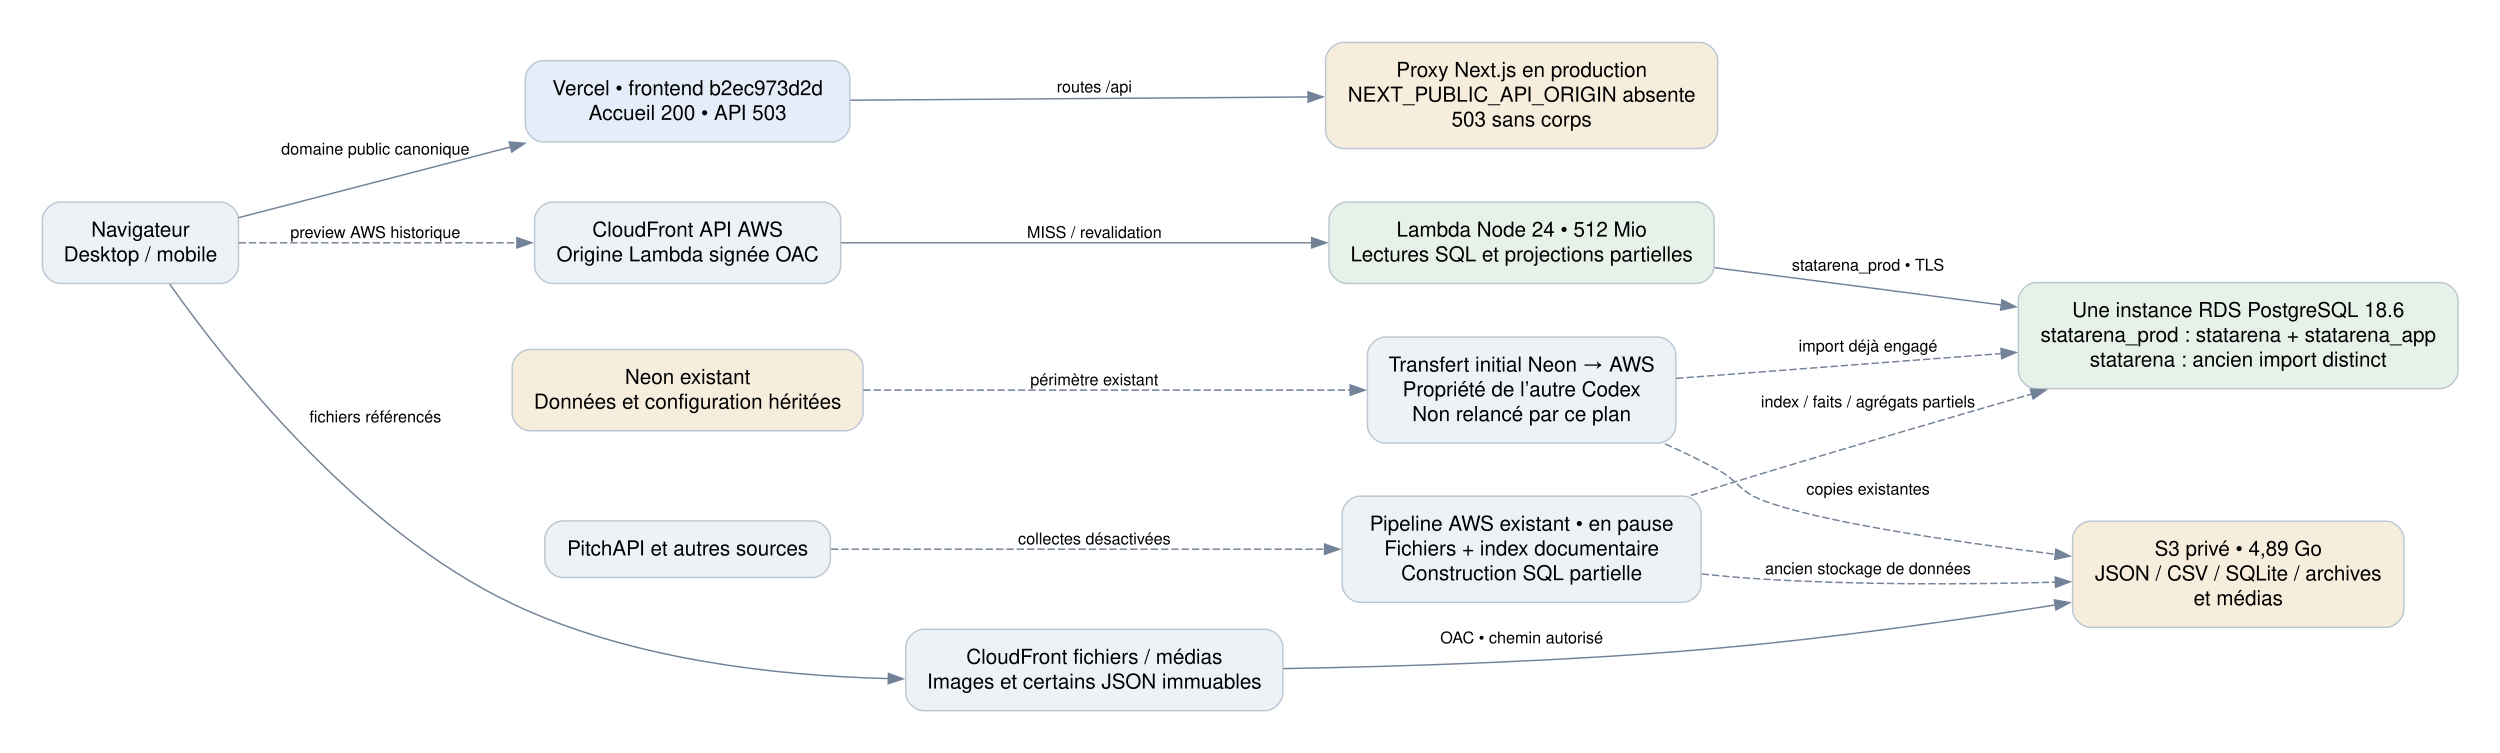
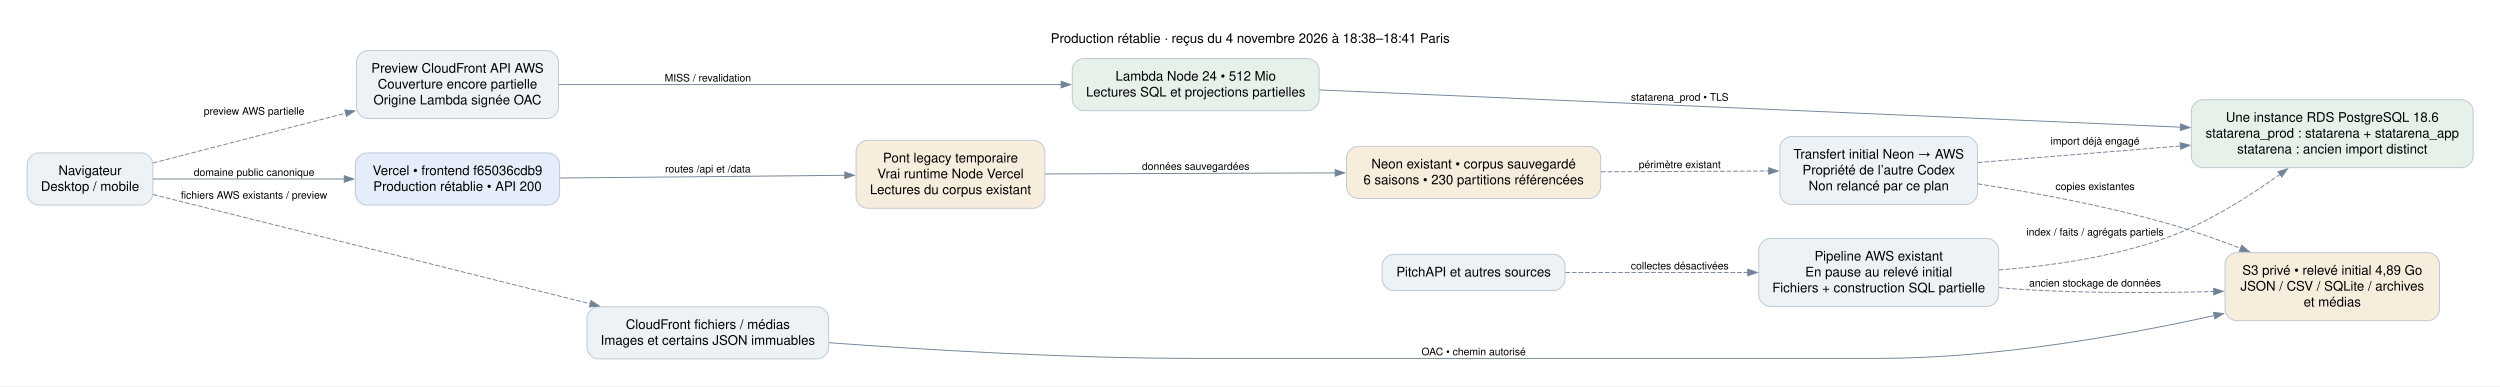
- <svg xmlns="http://www.w3.org/2000/svg" width="1697pt" height="511pt" viewBox="0.00 0.00 1697.00 511.00">
-   <g id="graph0" class="graph" transform="scale(1 1) rotate(0) translate(28.8 482.4)">
-     <polygon fill="white" stroke="none" points="-28.8,28.8 -28.8,-482.4 1668.55,-482.4 1668.55,28.8 -28.8,28.8" />
+ <svg xmlns="http://www.w3.org/2000/svg" width="2648pt" height="409pt" viewBox="0.00 0.00 2648.00 409.00">
+   <g id="graph0" class="graph" transform="scale(1 1) rotate(0) translate(28.8 380.2)">
+     <polygon fill="white" stroke="none" points="-28.8,28.8 -28.8,-380.2 2619.59,-380.2 2619.59,28.8 -28.8,28.8" />
+     <text xml:space="preserve" text-anchor="middle" x="1295.39" y="-334.8" font-family="Helvetica,sans-Serif" font-size="14.00">Production rétablie · reçus du 4 novembre 2026 à 18:38–18:41 Paris</text>
    <g id="node1" class="node">
-       <path fill="#edf2f7" stroke="#bcc7d2" d="M121.07,-345.2C121.07,-345.2 12,-345.2 12,-345.2 6,-345.2 0,-339.2 0,-333.2 0,-333.2 0,-302 0,-302 0,-296 6,-290 12,-290 12,-290 121.07,-290 121.07,-290 127.07,-290 133.07,-296 133.07,-302 133.07,-302 133.07,-333.2 133.07,-333.2 133.07,-339.2 127.07,-345.2 121.07,-345.2" />
-       <text xml:space="preserve" text-anchor="middle" x="66.53" y="-321.8" font-family="Helvetica,sans-Serif" font-size="14.00">Navigateur</text>
-       <text xml:space="preserve" text-anchor="middle" x="66.53" y="-305" font-family="Helvetica,sans-Serif" font-size="14.00">Desktop / mobile</text>
+       <path fill="#edf2f7" stroke="#bcc7d2" d="M121.07,-218.2C121.07,-218.2 12,-218.2 12,-218.2 6,-218.2 0,-212.2 0,-206.2 0,-206.2 0,-175 0,-175 0,-169 6,-163 12,-163 12,-163 121.07,-163 121.07,-163 127.07,-163 133.07,-169 133.07,-175 133.07,-175 133.07,-206.2 133.07,-206.2 133.07,-212.2 127.07,-218.2 121.07,-218.2" />
+       <text xml:space="preserve" text-anchor="middle" x="66.53" y="-194.8" font-family="Helvetica,sans-Serif" font-size="14.00">Navigateur</text>
+       <text xml:space="preserve" text-anchor="middle" x="66.53" y="-178" font-family="Helvetica,sans-Serif" font-size="14.00">Desktop / mobile</text>
    </g>
    <g id="node2" class="node">
-       <path fill="#e4edf9" stroke="#bcc7d2" d="M536.09,-441.2C536.09,-441.2 339.82,-441.2 339.82,-441.2 333.82,-441.2 327.82,-435.2 327.82,-429.2 327.82,-429.2 327.82,-398 327.82,-398 327.82,-392 333.82,-386 339.82,-386 339.82,-386 536.09,-386 536.09,-386 542.09,-386 548.09,-392 548.09,-398 548.09,-398 548.09,-429.2 548.09,-429.2 548.09,-435.2 542.09,-441.2 536.09,-441.2" />
-       <text xml:space="preserve" text-anchor="middle" x="437.95" y="-417.8" font-family="Helvetica,sans-Serif" font-size="14.00">Vercel • frontend b2ec973d2d</text>
-       <text xml:space="preserve" text-anchor="middle" x="437.95" y="-401" font-family="Helvetica,sans-Serif" font-size="14.00">Accueil 200 • API 503</text>
+       <path fill="#e4edf9" stroke="#bcc7d2" d="M551.93,-218.2C551.93,-218.2 359.56,-218.2 359.56,-218.2 353.56,-218.2 347.56,-212.2 347.56,-206.2 347.56,-206.2 347.56,-175 347.56,-175 347.56,-169 353.56,-163 359.56,-163 359.56,-163 551.93,-163 551.93,-163 557.93,-163 563.93,-169 563.93,-175 563.93,-175 563.93,-206.2 563.93,-206.2 563.93,-212.2 557.93,-218.2 551.93,-218.2" />
+       <text xml:space="preserve" text-anchor="middle" x="455.75" y="-194.8" font-family="Helvetica,sans-Serif" font-size="14.00">Vercel • frontend f65036cdb9</text>
+       <text xml:space="preserve" text-anchor="middle" x="455.75" y="-178" font-family="Helvetica,sans-Serif" font-size="14.00">Production rétablie • API 200</text>
    </g>
    <g id="edge1" class="edge">
-       <path fill="none" stroke="#738397" d="M133.15,-334.65C184.3,-347.94 256.69,-366.75 317.97,-382.68" />
-       <polygon fill="#738397" stroke="#738397" points="316.86,-386.01 327.42,-385.14 318.62,-379.23 316.86,-386.01" />
-       <text xml:space="preserve" text-anchor="middle" x="225.98" y="-377.5" font-family="Helvetica,sans-Serif" font-size="11.00">domaine public canonique</text>
+       <path fill="none" stroke="#738397" d="M133.22,-190.6C188.6,-190.6 269.25,-190.6 335.92,-190.6" />
+       <polygon fill="#738397" stroke="#738397" points="335.83,-194.1 345.83,-190.6 335.83,-187.1 335.83,-194.1" />
+       <text xml:space="preserve" text-anchor="middle" x="240.31" y="-193.9" font-family="Helvetica,sans-Serif" font-size="11.00">domaine public canonique</text>
    </g>
    <g id="node4" class="node">
-       <path fill="#edf2f7" stroke="#bcc7d2" d="M529.84,-345.2C529.84,-345.2 346.06,-345.2 346.06,-345.2 340.06,-345.2 334.06,-339.2 334.06,-333.2 334.06,-333.2 334.06,-302 334.06,-302 334.06,-296 340.06,-290 346.06,-290 346.06,-290 529.84,-290 529.84,-290 535.84,-290 541.84,-296 541.84,-302 541.84,-302 541.84,-333.2 541.84,-333.2 541.84,-339.2 535.84,-345.2 529.84,-345.2" />
-       <text xml:space="preserve" text-anchor="middle" x="437.95" y="-321.8" font-family="Helvetica,sans-Serif" font-size="14.00">CloudFront API AWS</text>
-       <text xml:space="preserve" text-anchor="middle" x="437.95" y="-305" font-family="Helvetica,sans-Serif" font-size="14.00">Origine Lambda signée OAC</text>
+       <path fill="#edf2f7" stroke="#bcc7d2" d="M550.73,-326.6C550.73,-326.6 360.76,-326.6 360.76,-326.6 354.76,-326.6 348.76,-320.6 348.76,-314.6 348.76,-314.6 348.76,-266.6 348.76,-266.6 348.76,-260.6 354.76,-254.6 360.76,-254.6 360.76,-254.6 550.73,-254.6 550.73,-254.6 556.73,-254.6 562.73,-260.6 562.73,-266.6 562.73,-266.6 562.73,-314.6 562.73,-314.6 562.73,-320.6 556.73,-326.6 550.73,-326.6" />
+       <text xml:space="preserve" text-anchor="middle" x="455.75" y="-303.2" font-family="Helvetica,sans-Serif" font-size="14.00">Preview CloudFront API AWS</text>
+       <text xml:space="preserve" text-anchor="middle" x="455.75" y="-286.4" font-family="Helvetica,sans-Serif" font-size="14.00">Couverture encore partielle</text>
+       <text xml:space="preserve" text-anchor="middle" x="455.75" y="-269.6" font-family="Helvetica,sans-Serif" font-size="14.00">Origine Lambda signée OAC</text>
+     </g>
+     <g id="edge4" class="edge">
+       <path fill="none" stroke="#738397" stroke-dasharray="5,2" d="M133.22,-207.56C189.02,-221.97 270.48,-243.01 337.44,-260.3" />
+       <polygon fill="#738397" stroke="#738397" points="336.46,-263.67 347.01,-262.78 338.21,-256.89 336.46,-263.67" />
+       <text xml:space="preserve" text-anchor="middle" x="240.31" y="-258.7" font-family="Helvetica,sans-Serif" font-size="11.00">preview AWS partielle</text>
+     </g>
+     <g id="node7" class="node">
+       <path fill="#edf2f7" stroke="#bcc7d2" d="M836.92,-55.2C836.92,-55.2 604.93,-55.2 604.93,-55.2 598.93,-55.2 592.93,-49.2 592.93,-43.2 592.93,-43.2 592.93,-12 592.93,-12 592.93,-6 598.93,0 604.93,0 604.93,0 836.92,0 836.92,0 842.92,0 848.92,-6 848.92,-12 848.92,-12 848.92,-43.2 848.92,-43.2 848.92,-49.2 842.92,-55.2 836.92,-55.2" />
+       <text xml:space="preserve" text-anchor="middle" x="720.93" y="-31.8" font-family="Helvetica,sans-Serif" font-size="14.00">CloudFront fichiers / médias</text>
+       <text xml:space="preserve" text-anchor="middle" x="720.93" y="-15" font-family="Helvetica,sans-Serif" font-size="14.00">Images et certains JSON immuables</text>
+     </g>
+     <g id="edge7" class="edge">
+       <path fill="none" stroke="#738397" stroke-dasharray="5,2" d="M133.38,-174.15C241.66,-147.1 459.01,-92.79 596.57,-58.42" />
+       <polygon fill="#738397" stroke="#738397" points="597.24,-61.86 606.1,-56.04 595.55,-55.07 597.24,-61.86" />
+       <text xml:space="preserve" text-anchor="middle" x="240.31" y="-169.73" font-family="Helvetica,sans-Serif" font-size="11.00">fichiers AWS existants / preview</text>
+     </g>
+     <g id="node12" class="node">
+       <path fill="#f6eddc" stroke="#bcc7d2" d="M1065.93,-231.6C1065.93,-231.6 889.92,-231.6 889.92,-231.6 883.92,-231.6 877.92,-225.6 877.92,-219.6 877.92,-219.6 877.92,-171.6 877.92,-171.6 877.92,-165.6 883.92,-159.6 889.92,-159.6 889.92,-159.6 1065.93,-159.6 1065.93,-159.6 1071.93,-159.6 1077.93,-165.6 1077.93,-171.6 1077.93,-171.6 1077.93,-219.6 1077.93,-219.6 1077.93,-225.6 1071.93,-231.6 1065.93,-231.6" />
+       <text xml:space="preserve" text-anchor="middle" x="977.93" y="-208.2" font-family="Helvetica,sans-Serif" font-size="14.00">Pont legacy temporaire</text>
+       <text xml:space="preserve" text-anchor="middle" x="977.93" y="-191.4" font-family="Helvetica,sans-Serif" font-size="14.00">Vrai runtime Node Vercel</text>
+       <text xml:space="preserve" text-anchor="middle" x="977.93" y="-174.6" font-family="Helvetica,sans-Serif" font-size="14.00">Lectures du corpus existant</text>
+     </g>
+     <g id="edge2" class="edge">
+       <path fill="none" stroke="#738397" d="M564.21,-191.63C652.42,-192.48 776.88,-193.68 866.01,-194.53" />
+       <polygon fill="#738397" stroke="#738397" points="865.98,-198.03 876.01,-194.63 866.05,-191.03 865.98,-198.03" />
+       <text xml:space="preserve" text-anchor="middle" x="720.93" y="-197.56" font-family="Helvetica,sans-Serif" font-size="11.00">routes /api et /data</text>
+     </g>
+     <g id="node3" class="node">
+       <path fill="#f6eddc" stroke="#bcc7d2" d="M1654.65,-225.2C1654.65,-225.2 1409.41,-225.2 1409.41,-225.2 1403.41,-225.2 1397.41,-219.2 1397.41,-213.2 1397.41,-213.2 1397.41,-182 1397.41,-182 1397.41,-176 1403.41,-170 1409.41,-170 1409.41,-170 1654.65,-170 1654.65,-170 1660.65,-170 1666.65,-176 1666.65,-182 1666.65,-182 1666.65,-213.2 1666.65,-213.2 1666.65,-219.2 1660.65,-225.2 1654.65,-225.2" />
+       <text xml:space="preserve" text-anchor="middle" x="1532.03" y="-201.8" font-family="Helvetica,sans-Serif" font-size="14.00">Neon existant • corpus sauvegardé</text>
+       <text xml:space="preserve" text-anchor="middle" x="1532.03" y="-185" font-family="Helvetica,sans-Serif" font-size="14.00">6 saisons • 230 partitions référencées</text>
+     </g>
+     <g id="node11" class="node">
+       <path fill="#edf2f7" stroke="#bcc7d2" d="M2053.79,-235.6C2053.79,-235.6 1868.49,-235.6 1868.49,-235.6 1862.49,-235.6 1856.49,-229.6 1856.49,-223.6 1856.49,-223.6 1856.49,-175.6 1856.49,-175.6 1856.49,-169.6 1862.49,-163.6 1868.49,-163.6 1868.49,-163.6 2053.79,-163.6 2053.79,-163.6 2059.79,-163.6 2065.79,-169.6 2065.79,-175.6 2065.79,-175.6 2065.79,-223.6 2065.79,-223.6 2065.79,-229.6 2059.79,-235.6 2053.79,-235.6" />
+       <text xml:space="preserve" text-anchor="middle" x="1961.14" y="-212.2" font-family="Helvetica,sans-Serif" font-size="14.00">Transfert initial Neon → AWS</text>
+       <text xml:space="preserve" text-anchor="middle" x="1961.14" y="-195.4" font-family="Helvetica,sans-Serif" font-size="14.00">Propriété de l’autre Codex</text>
+       <text xml:space="preserve" text-anchor="middle" x="1961.14" y="-178.6" font-family="Helvetica,sans-Serif" font-size="14.00">Non relancé par ce plan</text>
+     </g>
+     <g id="edge12" class="edge">
+       <path fill="none" stroke="#738397" stroke-dasharray="5,2" d="M1667,-198.23C1724.1,-198.49 1790.06,-198.8 1844.94,-199.06" />
+       <polygon fill="#738397" stroke="#738397" points="1844.59,-202.56 1854.61,-199.11 1844.62,-195.56 1844.59,-202.56" />
+       <text xml:space="preserve" text-anchor="middle" x="1750.38" y="-202.14" font-family="Helvetica,sans-Serif" font-size="11.00">périmètre existant</text>
+     </g>
+     <g id="node5" class="node">
+       <path fill="#e6f1e9" stroke="#bcc7d2" d="M1356.41,-318.2C1356.41,-318.2 1118.93,-318.2 1118.93,-318.2 1112.93,-318.2 1106.93,-312.2 1106.93,-306.2 1106.93,-306.2 1106.93,-275 1106.93,-275 1106.93,-269 1112.93,-263 1118.93,-263 1118.93,-263 1356.41,-263 1356.41,-263 1362.41,-263 1368.41,-269 1368.41,-275 1368.41,-275 1368.41,-306.2 1368.41,-306.2 1368.41,-312.2 1362.41,-318.2 1356.41,-318.2" />
+       <text xml:space="preserve" text-anchor="middle" x="1237.67" y="-294.8" font-family="Helvetica,sans-Serif" font-size="14.00">Lambda Node 24 • 512 Mio</text>
+       <text xml:space="preserve" text-anchor="middle" x="1237.67" y="-278" font-family="Helvetica,sans-Serif" font-size="14.00">Lectures SQL et projections partielles</text>
+     </g>
+     <g id="edge5" class="edge">
+       <path fill="none" stroke="#738397" d="M563.15,-290.6C701.11,-290.6 942.15,-290.6 1095.35,-290.6" />
+       <polygon fill="#738397" stroke="#738397" points="1095.17,-294.1 1105.17,-290.6 1095.17,-287.1 1095.17,-294.1" />
+       <text xml:space="preserve" text-anchor="middle" x="720.93" y="-293.9" font-family="Helvetica,sans-Serif" font-size="11.00">MISS / revalidation</text>
+     </g>
+     <g id="node6" class="node">
+       <path fill="#e6f1e9" stroke="#bcc7d2" d="M2578.79,-274.6C2578.79,-274.6 2304.3,-274.6 2304.3,-274.6 2298.3,-274.6 2292.3,-268.6 2292.3,-262.6 2292.3,-262.6 2292.3,-214.6 2292.3,-214.6 2292.3,-208.6 2298.3,-202.6 2304.3,-202.6 2304.3,-202.6 2578.79,-202.6 2578.79,-202.6 2584.79,-202.6 2590.79,-208.6 2590.79,-214.6 2590.79,-214.6 2590.79,-262.6 2590.79,-262.6 2590.79,-268.6 2584.79,-274.6 2578.79,-274.6" />
+       <text xml:space="preserve" text-anchor="middle" x="2441.54" y="-251.2" font-family="Helvetica,sans-Serif" font-size="14.00">Une instance RDS PostgreSQL 18.6</text>
+       <text xml:space="preserve" text-anchor="middle" x="2441.54" y="-234.4" font-family="Helvetica,sans-Serif" font-size="14.00">statarena_prod : statarena + statarena_app</text>
+       <text xml:space="preserve" text-anchor="middle" x="2441.54" y="-217.6" font-family="Helvetica,sans-Serif" font-size="14.00">statarena : ancien import distinct</text>
+     </g>
+     <g id="edge6" class="edge">
+       <path fill="none" stroke="#738397" d="M1368.72,-284.97C1590.37,-275.38 2040.62,-255.9 2280.95,-245.5" />
+       <polygon fill="#738397" stroke="#738397" points="2280.89,-249.01 2290.72,-245.08 2280.58,-242.02 2280.89,-249.01" />
+       <text xml:space="preserve" text-anchor="middle" x="1750.38" y="-273.53" font-family="Helvetica,sans-Serif" font-size="11.00">statarena_prod • TLS</text>
+     </g>
+     <g id="node8" class="node">
+       <path fill="#f6eddc" stroke="#bcc7d2" d="M2543.15,-112.6C2543.15,-112.6 2339.93,-112.6 2339.93,-112.6 2333.93,-112.6 2327.93,-106.6 2327.93,-100.6 2327.93,-100.6 2327.93,-52.6 2327.93,-52.6 2327.93,-46.6 2333.93,-40.6 2339.93,-40.6 2339.93,-40.6 2543.15,-40.6 2543.15,-40.6 2549.15,-40.6 2555.15,-46.6 2555.15,-52.6 2555.15,-52.6 2555.15,-100.6 2555.15,-100.6 2555.15,-106.6 2549.15,-112.6 2543.15,-112.6" />
+       <text xml:space="preserve" text-anchor="middle" x="2441.54" y="-89.2" font-family="Helvetica,sans-Serif" font-size="14.00">S3 privé • relevé initial 4,89 Go</text>
+       <text xml:space="preserve" text-anchor="middle" x="2441.54" y="-72.4" font-family="Helvetica,sans-Serif" font-size="14.00">JSON / CSV / SQLite / archives</text>
+       <text xml:space="preserve" text-anchor="middle" x="2441.54" y="-55.6" font-family="Helvetica,sans-Serif" font-size="14.00">et médias</text>
+     </g>
+     <g id="edge8" class="edge">
+       <path fill="none" stroke="#738397" d="M849.28,-17.2C953.39,-9.59 1104.45,-0.6 1236.67,-0.6 1236.67,-0.6 1236.67,-0.6 1962.14,-0.6 2083.68,-0.6 2220.47,-24.82 2316.55,-45.92" />
+       <polygon fill="#738397" stroke="#738397" points="2315.77,-49.33 2326.29,-48.08 2317.28,-42.5 2315.77,-49.33" />
+       <text xml:space="preserve" text-anchor="middle" x="1532.03" y="-3.9" font-family="Helvetica,sans-Serif" font-size="11.00">OAC • chemin autorisé</text>
+     </g>
+     <g id="node9" class="node">
+       <path fill="#edf2f7" stroke="#bcc7d2" d="M2076.17,-127.6C2076.17,-127.6 1846.1,-127.6 1846.1,-127.6 1840.1,-127.6 1834.1,-121.6 1834.1,-115.6 1834.1,-115.6 1834.1,-67.6 1834.1,-67.6 1834.1,-61.6 1840.1,-55.6 1846.1,-55.6 1846.1,-55.6 2076.17,-55.6 2076.17,-55.6 2082.17,-55.6 2088.17,-61.6 2088.17,-67.6 2088.17,-67.6 2088.17,-115.6 2088.17,-115.6 2088.17,-121.6 2082.17,-127.6 2076.17,-127.6" />
+       <text xml:space="preserve" text-anchor="middle" x="1961.14" y="-104.2" font-family="Helvetica,sans-Serif" font-size="14.00">Pipeline AWS existant</text>
+       <text xml:space="preserve" text-anchor="middle" x="1961.14" y="-87.4" font-family="Helvetica,sans-Serif" font-size="14.00">En pause au relevé initial</text>
+       <text xml:space="preserve" text-anchor="middle" x="1961.14" y="-70.6" font-family="Helvetica,sans-Serif" font-size="14.00">Fichiers + construction SQL partielle</text>
+     </g>
+     <g id="edge11" class="edge">
+       <path fill="none" stroke="#738397" stroke-dasharray="5,2" d="M2088.39,-94.24C2143.38,-98.51 2207.81,-107.82 2263.3,-127.4 2307.76,-143.09 2352.7,-171.46 2386.2,-195.61" />
+       <polygon fill="#738397" stroke="#738397" points="2383.98,-198.32 2394.12,-201.41 2388.11,-192.68 2383.98,-198.32" />
+       <text xml:space="preserve" text-anchor="middle" x="2190.23" y="-130.7" font-family="Helvetica,sans-Serif" font-size="11.00">index / faits / agrégats partiels</text>
+     </g>
+     <g id="edge10" class="edge">
+       <path fill="none" stroke="#738397" stroke-dasharray="5,2" d="M2088.52,-75.53C2098.2,-74.68 2107.84,-73.95 2117.17,-73.4 2182.72,-69.57 2255.88,-69.9 2316,-71.4" />
+       <polygon fill="#738397" stroke="#738397" points="2315.86,-74.9 2325.95,-71.66 2316.04,-67.9 2315.86,-74.9" />
+       <text xml:space="preserve" text-anchor="middle" x="2190.23" y="-76.7" font-family="Helvetica,sans-Serif" font-size="11.00">ancien stockage de données</text>
+     </g>
+     <g id="node10" class="node">
+       <path fill="#edf2f7" stroke="#bcc7d2" d="M1616.91,-110.8C1616.91,-110.8 1447.15,-110.8 1447.15,-110.8 1441.15,-110.8 1435.15,-104.8 1435.15,-98.8 1435.15,-98.8 1435.15,-84.4 1435.15,-84.4 1435.15,-78.4 1441.15,-72.4 1447.15,-72.4 1447.15,-72.4 1616.91,-72.4 1616.91,-72.4 1622.91,-72.4 1628.91,-78.4 1628.91,-84.4 1628.91,-84.4 1628.91,-98.8 1628.91,-98.8 1628.91,-104.8 1622.91,-110.8 1616.91,-110.8" />
+       <text xml:space="preserve" text-anchor="middle" x="1532.03" y="-87.4" font-family="Helvetica,sans-Serif" font-size="14.00">PitchAPI et autres sources</text>
+     </g>
+     <g id="edge9" class="edge">
+       <path fill="none" stroke="#738397" stroke-dasharray="5,2" d="M1629.15,-91.6C1686.23,-91.6 1759.57,-91.6 1822.7,-91.6" />
+       <polygon fill="#738397" stroke="#738397" points="1822.44,-95.1 1832.44,-91.6 1822.44,-88.1 1822.44,-95.1" />
+       <text xml:space="preserve" text-anchor="middle" x="1750.38" y="-94.9" font-family="Helvetica,sans-Serif" font-size="11.00">collectes désactivées</text>
+     </g>
+     <g id="edge13" class="edge">
+       <path fill="none" stroke="#738397" stroke-dasharray="5,2" d="M2066.24,-208.09C2128.99,-213.2 2210.19,-219.82 2280.92,-225.59" />
+       <polygon fill="#738397" stroke="#738397" points="2280.42,-229.06 2290.67,-226.38 2280.99,-222.08 2280.42,-229.06" />
+       <text xml:space="preserve" text-anchor="middle" x="2190.23" y="-227.04" font-family="Helvetica,sans-Serif" font-size="11.00">import déjà engagé</text>
+     </g>
+     <g id="edge14" class="edge">
+       <path fill="none" stroke="#738397" stroke-dasharray="5,2" d="M2066.01,-185.5C2124.56,-176.35 2198.69,-162.72 2263.3,-144.6 2290.07,-137.09 2318.45,-127.14 2344.47,-117.18" />
+       <polygon fill="#738397" stroke="#738397" points="2345.61,-120.49 2353.67,-113.62 2343.08,-113.97 2345.61,-120.49" />
+       <text xml:space="preserve" text-anchor="middle" x="2190.23" y="-178.98" font-family="Helvetica,sans-Serif" font-size="11.00">copies existantes</text>
    </g>
    <g id="edge3" class="edge">
-       <path fill="none" stroke="#738397" stroke-dasharray="5,2" d="M133.15,-317.6C185.46,-317.6 259.99,-317.6 322.13,-317.6" />
-       <polygon fill="#738397" stroke="#738397" points="322.07,-321.1 332.07,-317.6 322.07,-314.1 322.07,-321.1" />
-       <text xml:space="preserve" text-anchor="middle" x="225.98" y="-320.9" font-family="Helvetica,sans-Serif" font-size="11.00">preview AWS historique</text>
-     </g>
-     <g id="node7" class="node">
-       <path fill="#edf2f7" stroke="#bcc7d2" d="M830.01,-55.2C830.01,-55.2 598.02,-55.2 598.02,-55.2 592.02,-55.2 586.02,-49.2 586.02,-43.2 586.02,-43.2 586.02,-12 586.02,-12 586.02,-6 592.02,0 598.02,0 598.02,0 830.01,0 830.01,0 836.01,0 842.01,-6 842.01,-12 842.01,-12 842.01,-43.2 842.01,-43.2 842.01,-49.2 836.01,-55.2 830.01,-55.2" />
-       <text xml:space="preserve" text-anchor="middle" x="714.02" y="-31.8" font-family="Helvetica,sans-Serif" font-size="14.00">CloudFront fichiers / médias</text>
-       <text xml:space="preserve" text-anchor="middle" x="714.02" y="-15" font-family="Helvetica,sans-Serif" font-size="14.00">Images et certains JSON immuables</text>
-     </g>
-     <g id="edge6" class="edge">
-       <path fill="none" stroke="#738397" d="M86.4,-289.55C123.73,-236.67 212.63,-123.03 318.88,-72.6 398.05,-35.02 495.89,-23.69 574.28,-21.78" />
-       <polygon fill="#738397" stroke="#738397" points="574.26,-25.29 584.19,-21.6 574.12,-18.29 574.26,-25.29" />
-       <text xml:space="preserve" text-anchor="middle" x="225.98" y="-195.73" font-family="Helvetica,sans-Serif" font-size="11.00">fichiers référencés</text>
-     </g>
-     <g id="node12" class="node">
-       <path fill="#f6eddc" stroke="#bcc7d2" d="M1125.14,-453.6C1125.14,-453.6 883.01,-453.6 883.01,-453.6 877.01,-453.6 871.01,-447.6 871.01,-441.6 871.01,-441.6 871.01,-393.6 871.01,-393.6 871.01,-387.6 877.01,-381.6 883.01,-381.6 883.01,-381.6 1125.14,-381.6 1125.14,-381.6 1131.14,-381.6 1137.14,-387.6 1137.14,-393.6 1137.14,-393.6 1137.14,-441.6 1137.14,-441.6 1137.14,-447.6 1131.14,-453.6 1125.14,-453.6" />
-       <text xml:space="preserve" text-anchor="middle" x="1004.08" y="-430.2" font-family="Helvetica,sans-Serif" font-size="14.00">Proxy Next.js en production</text>
-       <text xml:space="preserve" text-anchor="middle" x="1004.08" y="-413.4" font-family="Helvetica,sans-Serif" font-size="14.00">NEXT_PUBLIC_API_ORIGIN absente</text>
-       <text xml:space="preserve" text-anchor="middle" x="1004.08" y="-396.6" font-family="Helvetica,sans-Serif" font-size="14.00">503 sans corps</text>
-     </g>
-     <g id="edge2" class="edge">
-       <path fill="none" stroke="#738397" d="M548.39,-414.38C637,-415 762.54,-415.89 859.26,-416.58" />
-       <polygon fill="#738397" stroke="#738397" points="859.08,-420.08 869.1,-416.65 859.13,-413.08 859.08,-420.08" />
-       <text xml:space="preserve" text-anchor="middle" x="714.02" y="-419.72" font-family="Helvetica,sans-Serif" font-size="11.00">routes /api</text>
-     </g>
-     <g id="node3" class="node">
-       <path fill="#f6eddc" stroke="#bcc7d2" d="M545.02,-245.2C545.02,-245.2 330.88,-245.2 330.88,-245.2 324.88,-245.2 318.88,-239.2 318.88,-233.2 318.88,-233.2 318.88,-202 318.88,-202 318.88,-196 324.88,-190 330.88,-190 330.88,-190 545.02,-190 545.02,-190 551.02,-190 557.02,-196 557.02,-202 557.02,-202 557.02,-233.2 557.02,-233.2 557.02,-239.2 551.02,-245.2 545.02,-245.2" />
-       <text xml:space="preserve" text-anchor="middle" x="437.95" y="-221.8" font-family="Helvetica,sans-Serif" font-size="14.00">Neon existant</text>
-       <text xml:space="preserve" text-anchor="middle" x="437.95" y="-205" font-family="Helvetica,sans-Serif" font-size="14.00">Données et configuration héritées</text>
-     </g>
-     <g id="node11" class="node">
-       <path fill="#edf2f7" stroke="#bcc7d2" d="M1096.73,-253.6C1096.73,-253.6 911.42,-253.6 911.42,-253.6 905.42,-253.6 899.42,-247.6 899.42,-241.6 899.42,-241.6 899.42,-193.6 899.42,-193.6 899.42,-187.6 905.42,-181.6 911.42,-181.6 911.42,-181.6 1096.73,-181.6 1096.73,-181.6 1102.73,-181.6 1108.73,-187.6 1108.73,-193.6 1108.73,-193.6 1108.73,-241.6 1108.73,-241.6 1108.73,-247.6 1102.73,-253.6 1096.73,-253.6" />
-       <text xml:space="preserve" text-anchor="middle" x="1004.08" y="-230.2" font-family="Helvetica,sans-Serif" font-size="14.00">Transfert initial Neon → AWS</text>
-       <text xml:space="preserve" text-anchor="middle" x="1004.08" y="-213.4" font-family="Helvetica,sans-Serif" font-size="14.00">Propriété de l’autre Codex</text>
-       <text xml:space="preserve" text-anchor="middle" x="1004.08" y="-196.6" font-family="Helvetica,sans-Serif" font-size="14.00">Non relancé par ce plan</text>
-     </g>
-     <g id="edge11" class="edge">
-       <path fill="none" stroke="#738397" stroke-dasharray="5,2" d="M557.21,-217.6C654.49,-217.6 791.53,-217.6 887.94,-217.6" />
-       <polygon fill="#738397" stroke="#738397" points="887.68,-221.1 897.68,-217.6 887.68,-214.1 887.68,-221.1" />
-       <text xml:space="preserve" text-anchor="middle" x="714.02" y="-220.9" font-family="Helvetica,sans-Serif" font-size="11.00">périmètre existant</text>
-     </g>
-     <g id="node5" class="node">
-       <path fill="#e6f1e9" stroke="#bcc7d2" d="M1122.81,-345.2C1122.81,-345.2 885.34,-345.2 885.34,-345.2 879.34,-345.2 873.34,-339.2 873.34,-333.2 873.34,-333.2 873.34,-302 873.34,-302 873.34,-296 879.34,-290 885.34,-290 885.34,-290 1122.81,-290 1122.81,-290 1128.81,-290 1134.81,-296 1134.81,-302 1134.81,-302 1134.81,-333.2 1134.81,-333.2 1134.81,-339.2 1128.81,-345.2 1122.81,-345.2" />
-       <text xml:space="preserve" text-anchor="middle" x="1004.08" y="-321.8" font-family="Helvetica,sans-Serif" font-size="14.00">Lambda Node 24 • 512 Mio</text>
-       <text xml:space="preserve" text-anchor="middle" x="1004.08" y="-305" font-family="Helvetica,sans-Serif" font-size="14.00">Lectures SQL et projections partielles</text>
-     </g>
-     <g id="edge4" class="edge">
-       <path fill="none" stroke="#738397" d="M542.09,-317.6C631.72,-317.6 762.38,-317.6 861.74,-317.6" />
-       <polygon fill="#738397" stroke="#738397" points="861.57,-321.1 871.57,-317.6 861.57,-314.1 861.57,-321.1" />
-       <text xml:space="preserve" text-anchor="middle" x="714.02" y="-320.9" font-family="Helvetica,sans-Serif" font-size="11.00">MISS / revalidation</text>
-     </g>
-     <g id="node6" class="node">
-       <path fill="#e6f1e9" stroke="#bcc7d2" d="M1627.75,-290.6C1627.75,-290.6 1353.26,-290.6 1353.26,-290.6 1347.26,-290.6 1341.26,-284.6 1341.26,-278.6 1341.26,-278.6 1341.26,-230.6 1341.26,-230.6 1341.26,-224.6 1347.26,-218.6 1353.26,-218.6 1353.26,-218.6 1627.75,-218.6 1627.75,-218.6 1633.75,-218.6 1639.75,-224.6 1639.75,-230.6 1639.75,-230.6 1639.75,-278.6 1639.75,-278.6 1639.75,-284.6 1633.75,-290.6 1627.75,-290.6" />
-       <text xml:space="preserve" text-anchor="middle" x="1490.51" y="-267.2" font-family="Helvetica,sans-Serif" font-size="14.00">Une instance RDS PostgreSQL 18.6</text>
-       <text xml:space="preserve" text-anchor="middle" x="1490.51" y="-250.4" font-family="Helvetica,sans-Serif" font-size="14.00">statarena_prod : statarena + statarena_app</text>
-       <text xml:space="preserve" text-anchor="middle" x="1490.51" y="-233.6" font-family="Helvetica,sans-Serif" font-size="14.00">statarena : ancien import distinct</text>
-     </g>
-     <g id="edge5" class="edge">
-       <path fill="none" stroke="#738397" d="M1135.21,-300.68C1195.09,-292.89 1266.7,-283.58 1329.82,-275.37" />
-       <polygon fill="#738397" stroke="#738397" points="1330.12,-278.86 1339.59,-274.1 1329.22,-271.92 1330.12,-278.86" />
-       <text xml:space="preserve" text-anchor="middle" x="1239.2" y="-298.72" font-family="Helvetica,sans-Serif" font-size="11.00">statarena_prod • TLS</text>
-     </g>
-     <g id="node8" class="node">
-       <path fill="#f6eddc" stroke="#bcc7d2" d="M1590.94,-128.6C1590.94,-128.6 1390.08,-128.6 1390.08,-128.6 1384.08,-128.6 1378.08,-122.6 1378.08,-116.6 1378.08,-116.6 1378.08,-68.6 1378.08,-68.6 1378.08,-62.6 1384.08,-56.6 1390.08,-56.6 1390.08,-56.6 1590.94,-56.6 1590.94,-56.6 1596.94,-56.6 1602.94,-62.6 1602.94,-68.6 1602.94,-68.6 1602.94,-116.6 1602.94,-116.6 1602.94,-122.6 1596.94,-128.6 1590.94,-128.6" />
-       <text xml:space="preserve" text-anchor="middle" x="1490.51" y="-105.2" font-family="Helvetica,sans-Serif" font-size="14.00">S3 privé • 4,89 Go</text>
-       <text xml:space="preserve" text-anchor="middle" x="1490.51" y="-88.4" font-family="Helvetica,sans-Serif" font-size="14.00">JSON / CSV / SQLite / archives</text>
-       <text xml:space="preserve" text-anchor="middle" x="1490.51" y="-71.6" font-family="Helvetica,sans-Serif" font-size="14.00">et médias</text>
-     </g>
-     <g id="edge7" class="edge">
-       <path fill="none" stroke="#738397" d="M842.23,-28.54C926.12,-30.02 1038.34,-33.66 1137.14,-42.4 1213.66,-49.17 1298.97,-61.21 1366.48,-71.8" />
-       <polygon fill="#738397" stroke="#738397" points="1365.67,-75.21 1376.09,-73.31 1366.76,-68.3 1365.67,-75.21" />
-       <text xml:space="preserve" text-anchor="middle" x="1004.08" y="-45.7" font-family="Helvetica,sans-Serif" font-size="11.00">OAC • chemin autorisé</text>
-     </g>
-     <g id="node9" class="node">
-       <path fill="#edf2f7" stroke="#bcc7d2" d="M1113.87,-145.6C1113.87,-145.6 894.28,-145.6 894.28,-145.6 888.28,-145.6 882.28,-139.6 882.28,-133.6 882.28,-133.6 882.28,-85.6 882.28,-85.6 882.28,-79.6 888.28,-73.6 894.28,-73.6 894.28,-73.6 1113.87,-73.6 1113.87,-73.6 1119.87,-73.6 1125.87,-79.6 1125.87,-85.6 1125.87,-85.6 1125.87,-133.6 1125.87,-133.6 1125.87,-139.6 1119.87,-145.6 1113.87,-145.6" />
-       <text xml:space="preserve" text-anchor="middle" x="1004.08" y="-122.2" font-family="Helvetica,sans-Serif" font-size="14.00">Pipeline AWS existant • en pause</text>
-       <text xml:space="preserve" text-anchor="middle" x="1004.08" y="-105.4" font-family="Helvetica,sans-Serif" font-size="14.00">Fichiers + index documentaire</text>
-       <text xml:space="preserve" text-anchor="middle" x="1004.08" y="-88.6" font-family="Helvetica,sans-Serif" font-size="14.00">Construction SQL partielle</text>
-     </g>
-     <g id="edge10" class="edge">
-       <path fill="none" stroke="#738397" stroke-dasharray="5,2" d="M1118.92,-146.02C1134.76,-150.98 1150.84,-155.96 1166.14,-160.6 1226.44,-178.91 1293.3,-198.47 1350.5,-214.98" />
-       <polygon fill="#738397" stroke="#738397" points="1349.4,-218.3 1359.98,-217.71 1351.34,-211.58 1349.4,-218.3" />
-       <text xml:space="preserve" text-anchor="middle" x="1239.2" y="-205.92" font-family="Helvetica,sans-Serif" font-size="11.00">index / faits / agrégats partiels</text>
-     </g>
-     <g id="edge9" class="edge">
-       <path fill="none" stroke="#738397" stroke-dasharray="5,2" d="M1126.29,-92.75C1139.71,-91.38 1153.2,-90.21 1166.14,-89.4 1232.2,-85.27 1306,-85.63 1366.4,-87.21" />
-       <polygon fill="#738397" stroke="#738397" points="1366.3,-90.71 1376.4,-87.49 1366.5,-83.71 1366.3,-90.71" />
-       <text xml:space="preserve" text-anchor="middle" x="1239.2" y="-92.7" font-family="Helvetica,sans-Serif" font-size="11.00">ancien stockage de données</text>
-     </g>
-     <g id="node10" class="node">
-       <path fill="#edf2f7" stroke="#bcc7d2" d="M522.84,-128.8C522.84,-128.8 353.07,-128.8 353.07,-128.8 347.07,-128.8 341.07,-122.8 341.07,-116.8 341.07,-116.8 341.07,-102.4 341.07,-102.4 341.07,-96.4 347.07,-90.4 353.07,-90.4 353.07,-90.4 522.84,-90.4 522.84,-90.4 528.84,-90.4 534.84,-96.4 534.84,-102.4 534.84,-102.4 534.84,-116.8 534.84,-116.8 534.84,-122.8 528.84,-128.8 522.84,-128.8" />
-       <text xml:space="preserve" text-anchor="middle" x="437.95" y="-105.4" font-family="Helvetica,sans-Serif" font-size="14.00">PitchAPI et autres sources</text>
-     </g>
-     <g id="edge8" class="edge">
-       <path fill="none" stroke="#738397" stroke-dasharray="5,2" d="M535.29,-109.6C627.57,-109.6 767.6,-109.6 870.41,-109.6" />
-       <polygon fill="#738397" stroke="#738397" points="870.3,-113.1 880.3,-109.6 870.3,-106.1 870.3,-113.1" />
-       <text xml:space="preserve" text-anchor="middle" x="714.02" y="-112.9" font-family="Helvetica,sans-Serif" font-size="11.00">collectes désactivées</text>
-     </g>
-     <g id="edge12" class="edge">
-       <path fill="none" stroke="#738397" stroke-dasharray="5,2" d="M1109,-225.54C1173.39,-230.46 1257.39,-236.87 1330.08,-242.42" />
-       <polygon fill="#738397" stroke="#738397" points="1329.43,-245.88 1339.67,-243.16 1329.97,-238.9 1329.43,-245.88" />
-       <text xml:space="preserve" text-anchor="middle" x="1239.2" y="-243.8" font-family="Helvetica,sans-Serif" font-size="11.00">import déjà engagé</text>
-     </g>
-     <g id="edge13" class="edge">
-       <path fill="none" stroke="#738397" stroke-dasharray="5,2" d="M1101.45,-181.11C1113.66,-175.64 1125.82,-169.76 1137.14,-163.6 1150.93,-156.09 1151.56,-149.26 1166.14,-143.4 1202.01,-128.98 1291.09,-115.54 1366.7,-106.11" />
-       <polygon fill="#738397" stroke="#738397" points="1366.74,-109.63 1376.24,-104.93 1365.89,-102.68 1366.74,-109.63" />
-       <text xml:space="preserve" text-anchor="middle" x="1239.2" y="-146.7" font-family="Helvetica,sans-Serif" font-size="11.00">copies existantes</text>
+       <path fill="none" stroke="#738397" d="M1078.27,-195.96C1163.9,-196.27 1288.67,-196.72 1385.56,-197.07" />
+       <polygon fill="#738397" stroke="#738397" points="1385.41,-200.57 1395.42,-197.11 1385.43,-193.57 1385.41,-200.57" />
+       <text xml:space="preserve" text-anchor="middle" x="1237.67" y="-200.31" font-family="Helvetica,sans-Serif" font-size="11.00">données sauvegardées</text>
    </g>
  </g>
</svg>
